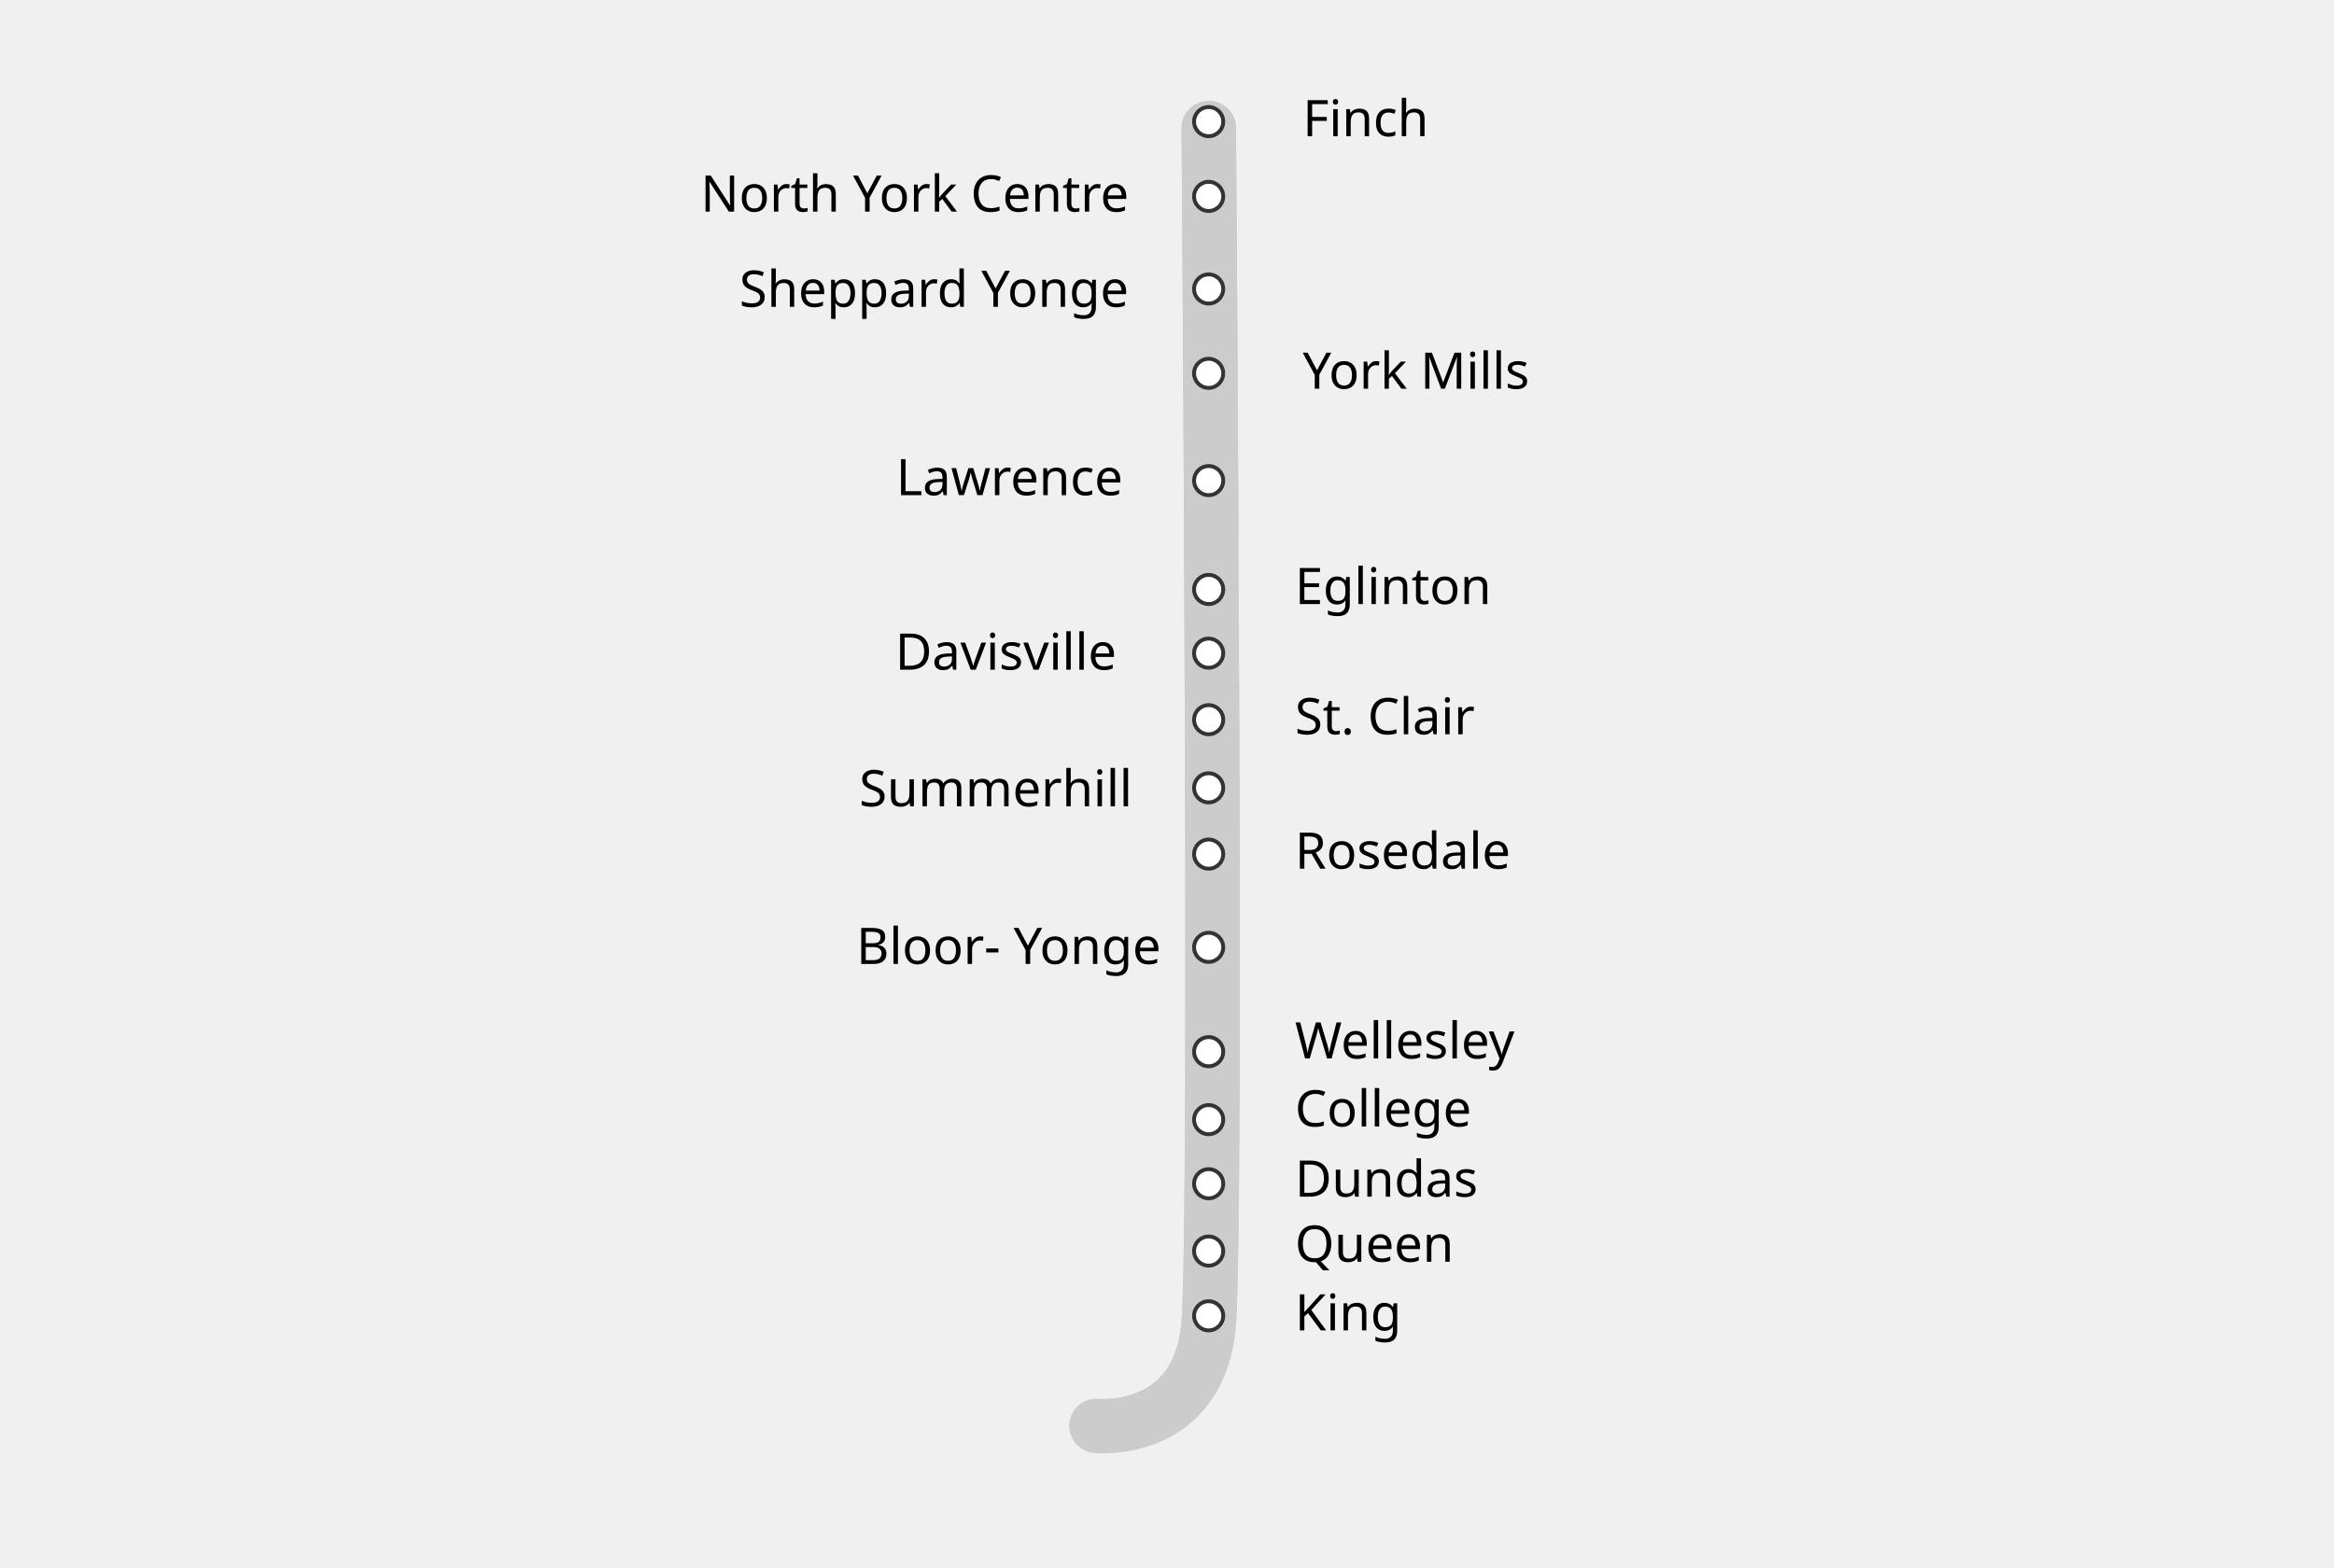
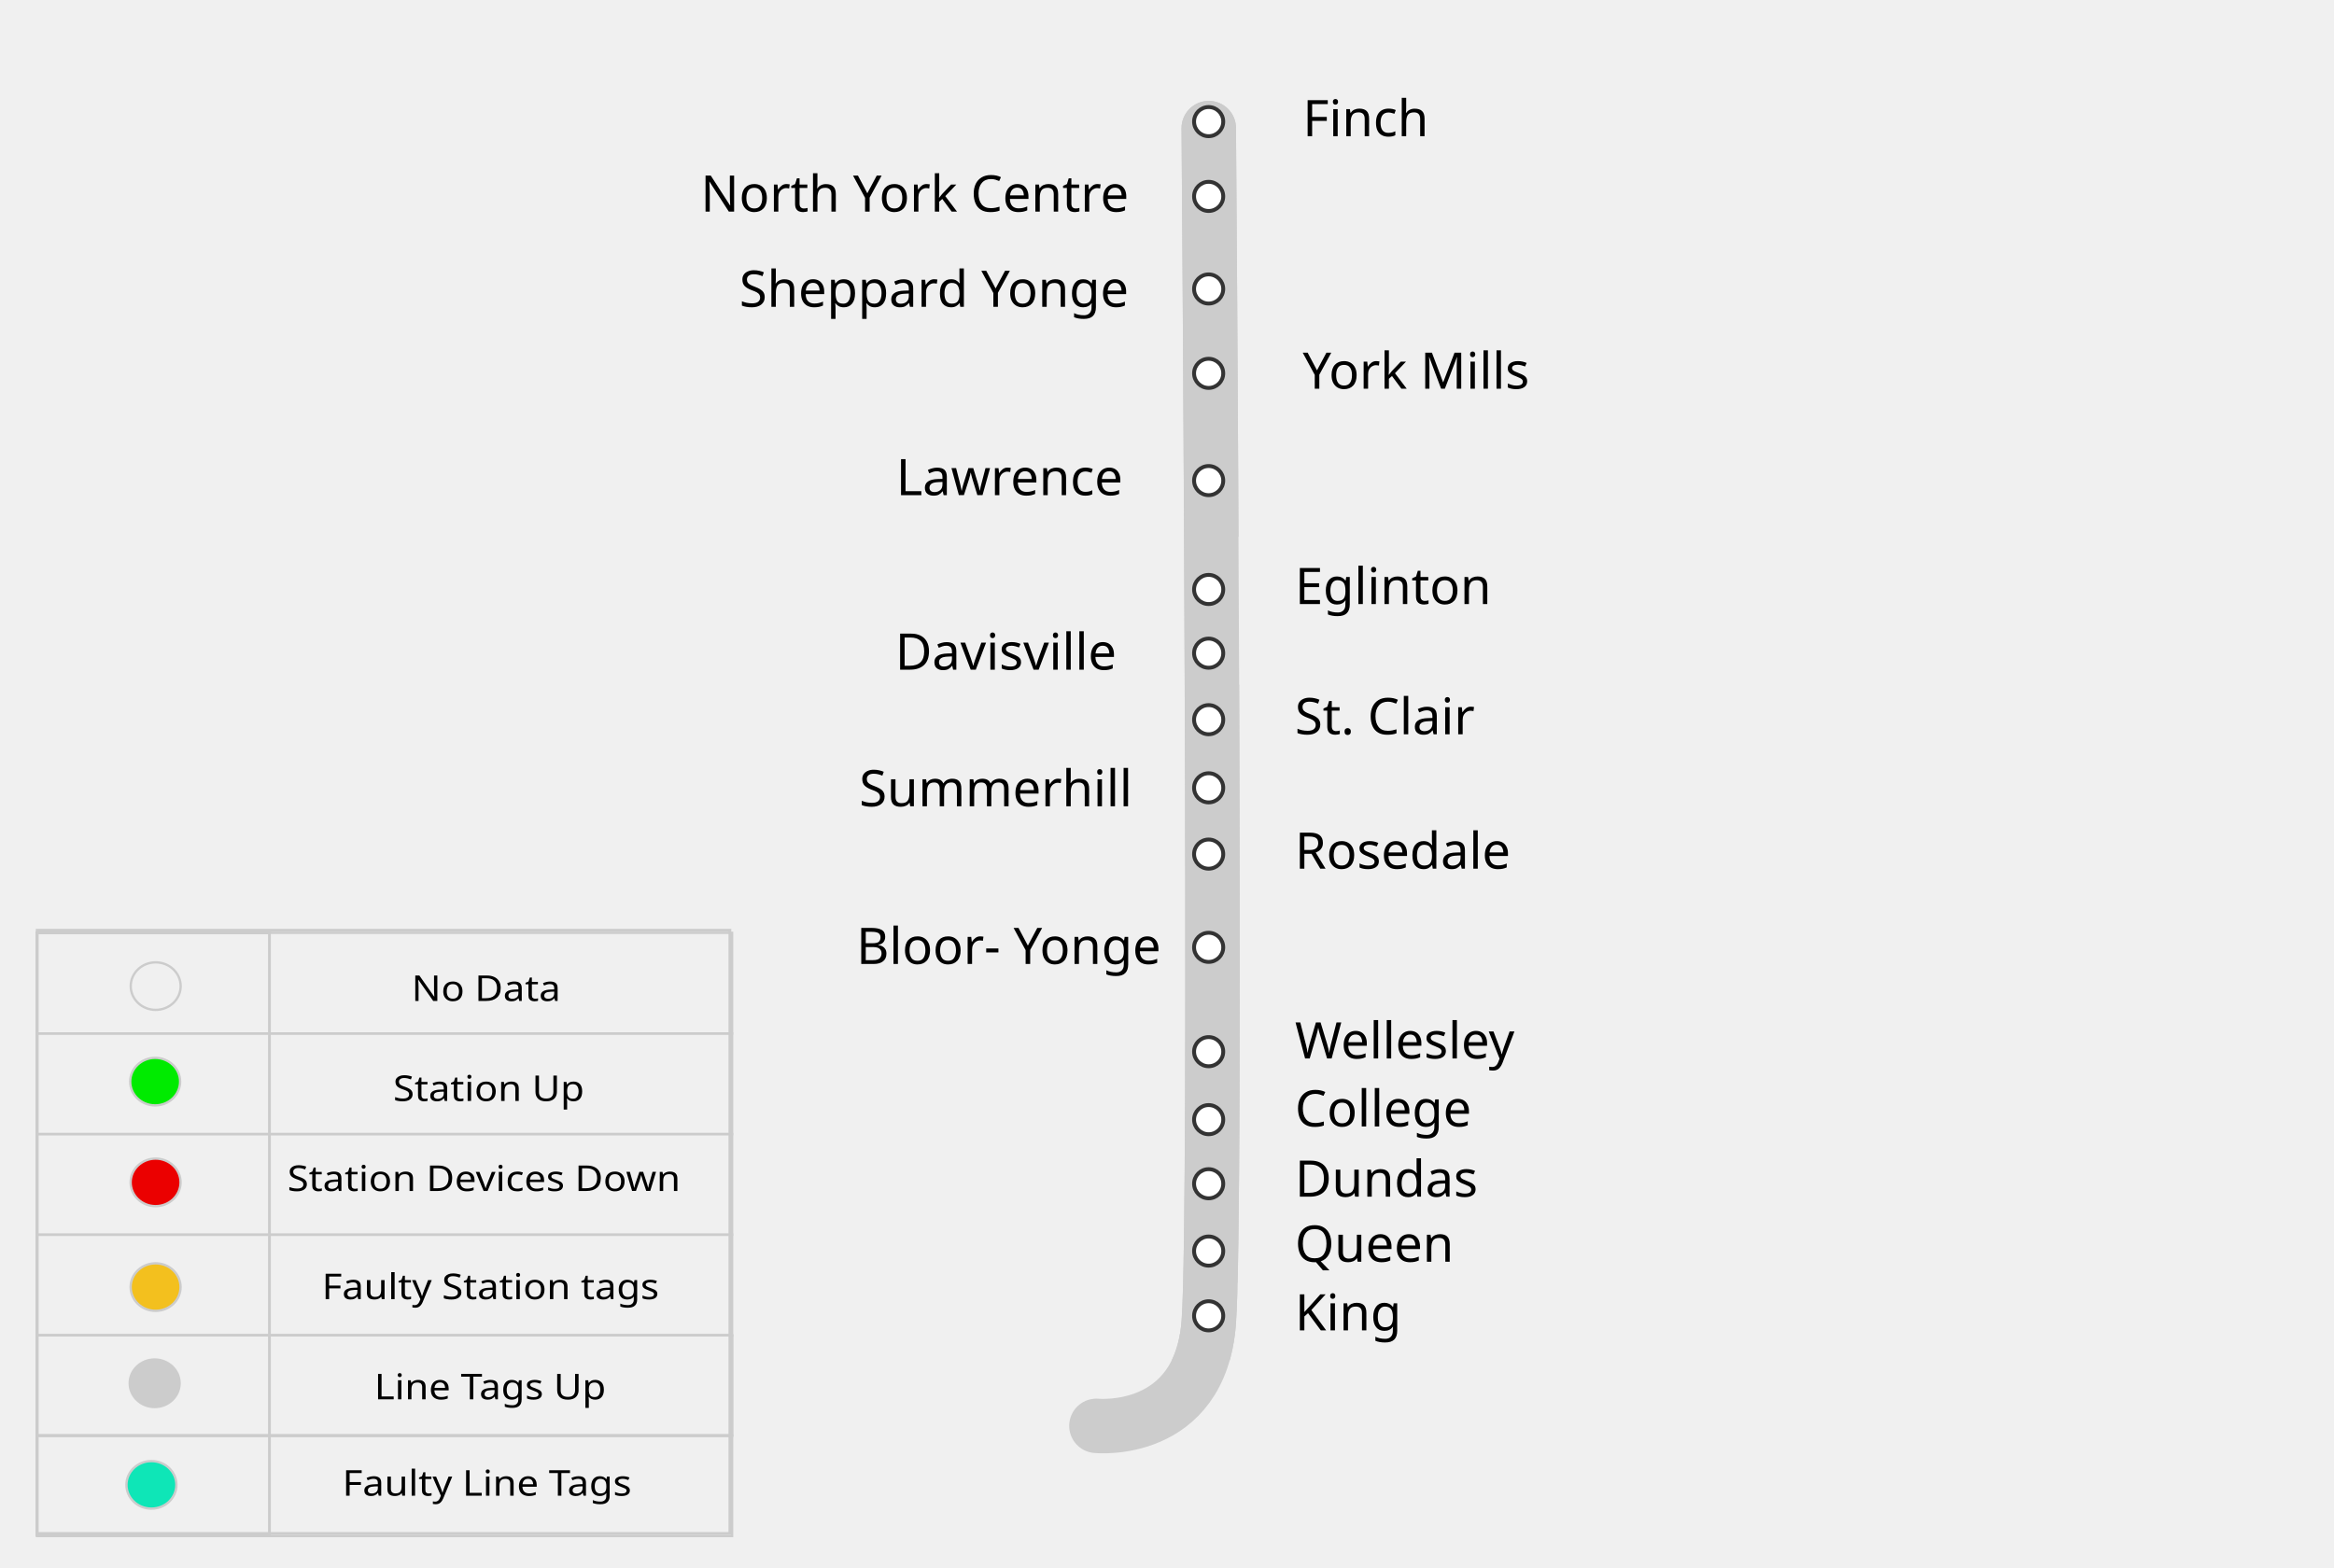
<svg xmlns="http://www.w3.org/2000/svg" version="1.1" id="Layer_1" x="0px" y="0px" width="600px" height="403px" viewBox="0 0 600 403" enable-background="new 0 0 600 403" xml:space="preserve">
  <defs id="defs71">
    <clipPath clipPathUnits="userSpaceOnUse" id="clipPath395">
      <rect style="fill:#ffd42a" id="rect397" width="21.83" height="21.505" x="297.634" y="329.496" />
    </clipPath>
    <clipPath clipPathUnits="userSpaceOnUse" id="clipPath403">
      <rect style="fill:#ffd42a" id="rect405" width="16.954" height="16.827" x="297.634" y="312.669" />
    </clipPath>
    <clipPath clipPathUnits="userSpaceOnUse" id="clipPath411">
      <rect style="fill:#ffd42a" id="rect413" width="21.458" height="17.023" x="297.634" y="295.647" />
    </clipPath>
    <clipPath clipPathUnits="userSpaceOnUse" id="clipPath765">
      <rect style="fill:#ffd42a" id="rect767" width="21.354" height="19.985" x="296.718" y="329.88" />
    </clipPath>
    <clipPath clipPathUnits="userSpaceOnUse" id="clipPath773">
      <rect style="fill:#ffd42a" id="rect775" width="21.996" height="17.348" x="296.718" y="312.532" />
    </clipPath>
    <clipPath clipPathUnits="userSpaceOnUse" id="clipPath781">
      <rect style="fill:#ffd42a" id="rect783" width="22.202" height="17.059" x="296.718" y="295.473" />
    </clipPath>
    <clipPath clipPathUnits="userSpaceOnUse" id="clipPath789">
      <rect style="fill:#ffd42a" id="rect791" width="20.188" height="16.893" x="296.718" y="278.58" />
    </clipPath>
    <clipPath clipPathUnits="userSpaceOnUse" id="clipPath801">
      <rect style="fill:#ffd42a" id="rect803" width="23.307" height="23.168" x="296.718" y="255.412" />
    </clipPath>
    <clipPath clipPathUnits="userSpaceOnUse" id="clipPath835">
      <rect style="fill:#ffd42a" id="rect837" width="23.307" height="16.893" x="296.718" y="278.58" />
    </clipPath>
    <clipPath clipPathUnits="userSpaceOnUse" id="clipPath845">
      <rect style="fill:#ffd42a" id="rect847" width="22.672" height="25.099" x="296.718" y="230.314" />
    </clipPath>
    <clipPath clipPathUnits="userSpaceOnUse" id="clipPath855">
      <rect style="fill:#ffd42a" id="rect857" width="22.1" height="20.121" x="296.718" y="210.193" />
    </clipPath>
    <clipPath clipPathUnits="userSpaceOnUse" id="clipPath865">
      <rect style="fill:#ffd42a" id="rect867" width="22.216" height="16.877" x="296.718" y="193.316" />
    </clipPath>
    <clipPath clipPathUnits="userSpaceOnUse" id="clipPath873">
      <rect style="fill:#ffd42a" id="rect875" width="22.292" height="17.243" x="296.718" y="176.073" />
    </clipPath>
    <clipPath clipPathUnits="userSpaceOnUse" id="clipPath881">
      <rect style="fill:#ffd42a" id="rect883" width="21.453" height="16.499" x="296.718" y="159.574" />
    </clipPath>
    <clipPath clipPathUnits="userSpaceOnUse" id="clipPath891">
      <rect style="fill:#ffd42a" id="rect893" width="21.132" height="21.562" x="296.718" y="138.012" />
    </clipPath>
    <clipPath clipPathUnits="userSpaceOnUse" id="clipPath899">
      <rect style="fill:#ffd42a" id="rect901" width="22.329" height="28.426" x="296.718" y="109.586" />
    </clipPath>
    <clipPath clipPathUnits="userSpaceOnUse" id="clipPath907">
      <rect style="fill:#ffd42a" id="rect909" width="22.355" height="25.33" x="296.718" y="84.256" />
    </clipPath>
    <clipPath clipPathUnits="userSpaceOnUse" id="clipPath915">
      <rect style="fill:#ffd42a" id="rect917" width="22.395" height="22.567" x="296.718" y="61.689" />
    </clipPath>
    <clipPath clipPathUnits="userSpaceOnUse" id="clipPath923">
      <rect style="fill:#ffd42a" id="rect925" width="21.526" height="20.41" x="296.718" y="41.279" />
    </clipPath>
    <clipPath clipPathUnits="userSpaceOnUse" id="clipPath931">
      <rect style="fill:#ffd42a" id="rect933" width="22.599" height="15.913" x="296.718" y="25.366" />
    </clipPath>
  </defs>
  <path fill="none" stroke="#cccccc" stroke-width="14" stroke-linecap="round" stroke-miterlimit="10" d="m 281.857,366.648 c 0,0 26.665,2.68 28.88,-26.633 2.162,-28.634 0,-307.074 0,-307.074" id="path2" style="display:inline" />
  <text id="king_txt" transform="matrix(1 0 0 1 332.8887 342.0967)" font-family="'MyriadPro-Regular'" font-size="12.985">King</text>
  <text id="queen_txt" transform="matrix(1 0 0 1 332.8887 324.4512)" font-family="'MyriadPro-Regular'" font-size="12.985">Queen</text>
  <text id="dundas_txt" transform="matrix(1 0 0 1 332.8887 307.7178)" font-family="'MyriadPro-Regular'" font-size="12.985">Dundas</text>
  <text id="collage_txt" transform="matrix(1 0 0 1 332.8887 289.6592)" font-family="'MyriadPro-Regular'" font-size="12.985">College</text>
  <text id="wellesley_txt" transform="matrix(1 0 0 1 332.8887 272.1797)" font-family="'MyriadPro-Regular'" font-size="12.985">Wellesley</text>
  <text id="rosedale_txt" transform="matrix(1 0 0 1 332.8887 223.377)" font-family="'MyriadPro-Regular'" font-size="12.985">Rosedale</text>
  <text id="st_clair_txt" transform="matrix(1 0 0 1 332.8887 188.8115)" font-family="'MyriadPro-Regular'" font-size="12.985">St. Clair</text>
  <text id="eglinton_txt" transform="matrix(1 0 0 1 332.8887 155.3262)" font-family="'MyriadPro-Regular'" font-size="12.985">Eglinton</text>
  <text id="york_mills_txt" transform="matrix(1 0 0 1 334.8887 99.9502)" font-family="'MyriadPro-Regular'" font-size="12.985">York Mills</text>
  <text id="finch_txt" transform="matrix(1 0 0 1 334.8896 35.0234)" font-family="'MyriadPro-Regular'" font-size="12.985">Finch</text>
  <text id="north_york_centre_txt" transform="matrix(1 0 0 1 180.1104 54.417)" font-family="'MyriadPro-Regular'" font-size="12.985">North York Centre</text>
  <text id="sheppard_yonge_txt" transform="matrix(1 0 0 1 190.0654 78.8936)" font-family="'MyriadPro-Regular'" font-size="12.985">Sheppard Yonge</text>
  <text id="lawrence_txt" transform="matrix(1 0 0 1 230.3623 127.332)" font-family="'MyriadPro-Regular'" font-size="12.985">Lawrence</text>
  <text id="davisville_txt" transform="matrix(1 0 0 1 230.1289 172.2002)" font-family="'MyriadPro-Regular'" font-size="12.985">Davisville</text>
  <text id="summerhill_txt" transform="matrix(1 0 0 1 220.8838 207.334)" font-family="'MyriadPro-Regular'" font-size="12.985">Summerhill</text>
  <text id="bloor_yonge_txt" transform="translate(220.1377,247.873)" font-family="MyriadPro-Regular" font-size="12.985px" style="display:inline">Bloor- Yonge</text>
  <g id="layer2" style="display:inline">
    <path fill="none" stroke="#cccccc" stroke-width="14" stroke-linecap="round" stroke-miterlimit="10" d="m 281.857,366.648 c 0,0 26.665,2.68 28.88,-26.633 2.162,-28.634 0,-307.074 0,-307.074" id="KNG" style="display:inline" clip-path="url(#clipPath765)" />
    <path fill="none" stroke="#cccccc" stroke-width="14" stroke-linecap="round" stroke-miterlimit="10" d="m 281.857,366.648 c 0,0 26.665,2.68 28.88,-26.633 2.162,-28.634 0,-307.074 0,-307.074" id="QUN" style="display:inline" clip-path="url(#clipPath773)" />
    <path fill="none" stroke="#cccccc" stroke-width="14" stroke-linecap="round" stroke-miterlimit="10" d="m 281.857,366.648 c 0,0 26.665,2.68 28.88,-26.633 2.162,-28.634 0,-307.074 0,-307.074" id="DUN" style="display:inline" clip-path="url(#clipPath781)" />
    <path fill="none" stroke="#cccccc" stroke-width="14" stroke-linecap="round" stroke-miterlimit="10" d="m 281.857,366.648 c 0,0 26.665,2.68 28.88,-26.633 2.162,-28.634 0,-307.074 0,-307.074" id="WEL" style="display:inline" clip-path="url(#clipPath801)" />
    <path fill="none" stroke="#cccccc" stroke-width="14" stroke-linecap="round" stroke-miterlimit="10" d="m 281.857,366.648 c 0,0 26.665,2.68 28.88,-26.633 2.162,-28.634 0,-307.074 0,-307.074" id="COL" style="display:inline" clip-path="url(#clipPath835)" />
    <path fill="none" stroke="#cccccc" stroke-width="14" stroke-linecap="round" stroke-miterlimit="10" d="m 281.857,366.648 c 0,0 26.665,2.68 28.88,-26.633 2.162,-28.634 0,-307.074 0,-307.074" id="BLY" style="display:inline" clip-path="url(#clipPath845)" />
    <path fill="none" stroke="#cccccc" stroke-width="14" stroke-linecap="round" stroke-miterlimit="10" d="m 281.857,366.648 c 0,0 26.665,2.68 28.88,-26.633 2.162,-28.634 0,-307.074 0,-307.074" id="RSD" style="display:inline" clip-path="url(#clipPath855)" />
    <path fill="none" stroke="#cccccc" stroke-width="14" stroke-linecap="round" stroke-miterlimit="10" d="m 281.857,366.648 c 0,0 26.665,2.68 28.88,-26.633 2.162,-28.634 0,-307.074 0,-307.074" id="SMH" style="display:inline" clip-path="url(#clipPath865)" />
    <path fill="none" stroke="#cccccc" stroke-width="14" stroke-linecap="round" stroke-miterlimit="10" d="m 281.857,366.648 c 0,0 26.665,2.68 28.88,-26.633 2.162,-28.634 0,-307.074 0,-307.074" id="STC" style="display:inline" clip-path="url(#clipPath873)" />
    <path fill="none" stroke="#cccccc" stroke-width="14" stroke-linecap="round" stroke-miterlimit="10" d="m 281.857,366.648 c 0,0 26.665,2.68 28.88,-26.633 2.162,-28.634 0,-307.074 0,-307.074" id="DAV" style="display:inline" clip-path="url(#clipPath881)" />
    <path fill="none" stroke="#cccccc" stroke-width="14" stroke-linecap="round" stroke-miterlimit="10" d="m 281.857,366.648 c 0,0 26.665,2.68 28.88,-26.633 2.162,-28.634 0,-307.074 0,-307.074" id="EGN" style="display:inline" clip-path="url(#clipPath891)" />
    <path fill="none" stroke="#cccccc" stroke-width="14" stroke-linecap="round" stroke-miterlimit="10" d="m 281.857,366.648 c 0,0 26.665,2.68 28.88,-26.633 2.162,-28.634 0,-307.074 0,-307.074" id="LAW" style="display:inline" clip-path="url(#clipPath899)" />
    <path fill="none" stroke="#cccccc" stroke-width="14" stroke-linecap="round" stroke-miterlimit="10" d="m 281.857,366.648 c 0,0 26.665,2.68 28.88,-26.633 2.162,-28.634 0,-307.074 0,-307.074" id="YRM" style="display:inline" clip-path="url(#clipPath907)" />
    <path fill="none" stroke="#cccccc" stroke-width="14" stroke-linecap="round" stroke-miterlimit="10" d="m 281.857,366.648 c 0,0 26.665,2.68 28.88,-26.633 2.162,-28.634 0,-307.074 0,-307.074" id="SHY" style="display:inline" clip-path="url(#clipPath915)" />
    <path fill="none" stroke="#cccccc" stroke-width="14" stroke-linecap="round" stroke-miterlimit="10" d="m 281.857,366.648 c 0,0 26.665,2.68 28.88,-26.633 2.162,-28.634 0,-307.074 0,-307.074" id="NYC" style="display:inline" clip-path="url(#clipPath923)" />
    <path fill="none" stroke="#cccccc" stroke-width="14" stroke-linecap="round" stroke-miterlimit="10" d="m 281.857,366.648 c 0,0 26.665,2.68 28.88,-26.633 2.162,-28.634 0,-307.074 0,-307.074" id="FNC" style="display:inline" clip-path="url(#clipPath931)" />
+     <rect style="fill:none;stroke:#cccccc;stroke-width:0.72" id="rect1118" width="178.07" height="155.117" x="9.562" y="239.2" />
+     <rect style="fill:none;stroke:#cccccc;stroke-width:0.718" id="rect1653" width="59.768" height="154.839" x="9.501" y="239.869" />
+     <rect style="fill:none;stroke:#cccccc;stroke-width:0.6" id="rect1655" width="178.696" height="25.876" x="9.501" y="239.869" />
+     <rect style="fill:none;stroke:#cccccc;stroke-width:0.6" id="rect1737" width="178.696" height="25.876" x="9.501" y="291.62" />
+     <rect style="fill:none;stroke:#cccccc;stroke-width:0.6" id="rect1741" width="178.696" height="25.876" x="9.501" y="265.745" />
+     <rect style="fill:none;stroke:#cccccc;stroke-width:0.6" id="rect1743" width="178.696" height="25.876" x="9.502" y="343.371" />
+     <rect style="fill:none;stroke:#cccccc;stroke-width:0.598" id="rect1745" width="178.698" height="25.726" x="9.5" y="343.371" />
+     <ellipse style="fill:none;fill-opacity:0;stroke:#cccccc;stroke-width:0.6" id="path1817" cx="40.024" cy="253.573" rx="6.417" ry="6.113" />
+     <ellipse style="fill:#00eb00;fill-opacity:1;stroke:#cccccc;stroke-width:0.6" id="path1817-3" cx="39.886" cy="278.13" rx="6.417" ry="6.113" />
+     <ellipse style="fill:#eb0000;fill-opacity:1;stroke:#cccccc;stroke-width:0.6" id="path1817-6" cx="40.001" cy="304.039" rx="6.417" ry="6.113" />
+     <ellipse style="fill:#f3c01e;fill-opacity:1;stroke:#cccccc;stroke-width:0.6" id="path1817-7" cx="40.001" cy="330.962" rx="6.417" ry="6.113" />
+     <ellipse style="fill:#cccccc;fill-opacity:1;stroke:#cccccc;stroke-width:0.6" id="path1817-5" cx="39.758" cy="355.698" rx="6.417" ry="6.113" />
+     <rect style="fill:none;stroke:#cccccc;stroke-width:0.6" id="rect1743-3" width="178.696" height="25.876" x="9.502" y="369.097" />
+     <ellipse style="fill:#0ee6b7;fill-opacity:1;stroke:#cccccc;stroke-width:0.6" id="path1817-2" cx="38.925" cy="381.82" rx="6.417" ry="6.113" />
+     <rect style="fill:none;stroke:#cccccc;stroke-width:0.6" id="rect7959" width="178.696" height="25.876" x="9.502" y="317.495" />
+     <text class="mainSubwayview" id="dupont_txt-8-04" font-family="MyriadPro-Regular" font-size="78" style="font-size:9.565px;display:inline;fill:#000000;stroke-width:0.137" x="79.225" y="348.934" transform="scale(1.04449,0.9574049)">Faulty Station tags</text>
+     <text class="mainSubwayview" id="dupont_txt-8-4" font-family="MyriadPro-Regular" font-size="78" style="font-size:9.565px;display:inline;fill:#000000;stroke-width:0.137" x="92.129" y="375.834" transform="scale(1.04449,0.9574049)">Line Tags Up</text>
+     <text class="mainSubwayview" id="dupont_txt-8-44" font-family="MyriadPro-Regular" font-size="78" style="font-size:9.565px;display:inline;fill:#000000;stroke-width:0.137" x="84.266" y="401.709" transform="scale(1.04449,0.9574049)">Faulty Line Tags</text>
+     <text class="mainSubwayview" id="text8094-7" font-family="MyriadPro-Regular" font-size="78" style="font-size:9.565px;display:inline;fill:#000000;stroke-width:0.137" x="70.729" y="319.876" transform="scale(1.04449,0.9574049)">Station Devices Down</text>
+     <text class="mainSubwayview" id="text8096-6" font-family="MyriadPro-Regular" font-size="78" style="font-size:9.565px;display:inline;fill:#000000;stroke-width:0.137" x="101.293" y="268.836" transform="scale(1.04449,0.9574049)">No Data</text>
+     <text class="mainSubwayview" id="text8098-3" font-family="MyriadPro-Regular" font-size="78" style="font-size:9.565px;display:inline;fill:#000000;stroke-width:0.137" x="96.758" y="295.706" transform="scale(1.04449,0.9574049)">Station Up</text>
  </g>
  <g id="layer1" style="display:inline">
    <circle id="north_york_centre" fill="#ffffff" stroke="#333333" stroke-linecap="round" stroke-miterlimit="10" cx="310.707" cy="50.501" r="3.747">
</circle>
    <circle id="college" fill="#ffffff" stroke="#333333" stroke-linecap="round" stroke-miterlimit="10" cx="310.707" cy="287.909" r="3.747">
</circle>
    <circle id="bloor_yonge" fill="#ffffff" stroke="#333333" stroke-linecap="round" stroke-miterlimit="10" cx="310.707" cy="243.601" r="3.747">
</circle>
    <circle id="davisville" fill="#ffffff" stroke="#333333" stroke-linecap="round" stroke-miterlimit="10" cx="310.707" cy="167.958" r="3.747">
</circle>
    <circle id="dundas" fill="#ffffff" stroke="#333333" stroke-linecap="round" stroke-miterlimit="10" cx="310.707" cy="304.39" r="3.747">
</circle>
    <circle id="wellesley" fill="#ffffff" stroke="#333333" stroke-linecap="round" stroke-miterlimit="10" cx="310.707" cy="270.43" r="3.747">
</circle>
    <circle id="st_clair" fill="#ffffff" stroke="#333333" stroke-linecap="round" stroke-miterlimit="10" cx="310.707" cy="185.063" r="3.747">
</circle>
    <circle id="sheppard_yonge" fill="#ffffff" stroke="#333333" stroke-linecap="round" stroke-miterlimit="10" cx="310.707" cy="74.306" r="3.747">
</circle>
    <circle id="king" fill="#ffffff" stroke="#333333" stroke-linecap="round" stroke-miterlimit="10" cx="310.707" cy="338.349" r="3.747">
</circle>
    <circle id="lawrence" fill="#ffffff" stroke="#333333" stroke-linecap="round" stroke-miterlimit="10" cx="310.707" cy="123.583" r="3.747">
</circle>
    <circle id="queen" fill="#ffffff" stroke="#333333" stroke-linecap="round" stroke-miterlimit="10" cx="310.707" cy="321.702" r="3.747">
</circle>
    <circle id="york_mills" fill="#ffffff" stroke="#333333" stroke-linecap="round" stroke-miterlimit="10" cx="310.707" cy="96.004" r="3.747">
</circle>
    <circle id="finch" fill="#ffffff" stroke="#333333" stroke-linecap="round" stroke-miterlimit="10" cx="310.707" cy="31.274" r="3.747">
</circle>
    <circle id="rosedale" fill="#ffffff" stroke="#333333" stroke-linecap="round" stroke-miterlimit="10" cx="310.707" cy="219.627" r="3.747">
</circle>
    <circle id="eglinton" fill="#ffffff" stroke="#333333" stroke-linecap="round" stroke-miterlimit="10" cx="310.707" cy="151.577" r="3.747">
</circle>
    <circle id="summerhill" fill="#ffffff" stroke="#333333" stroke-linecap="round" stroke-miterlimit="10" cx="310.707" cy="202.584" r="3.747">
</circle>
  </g>
</svg>
